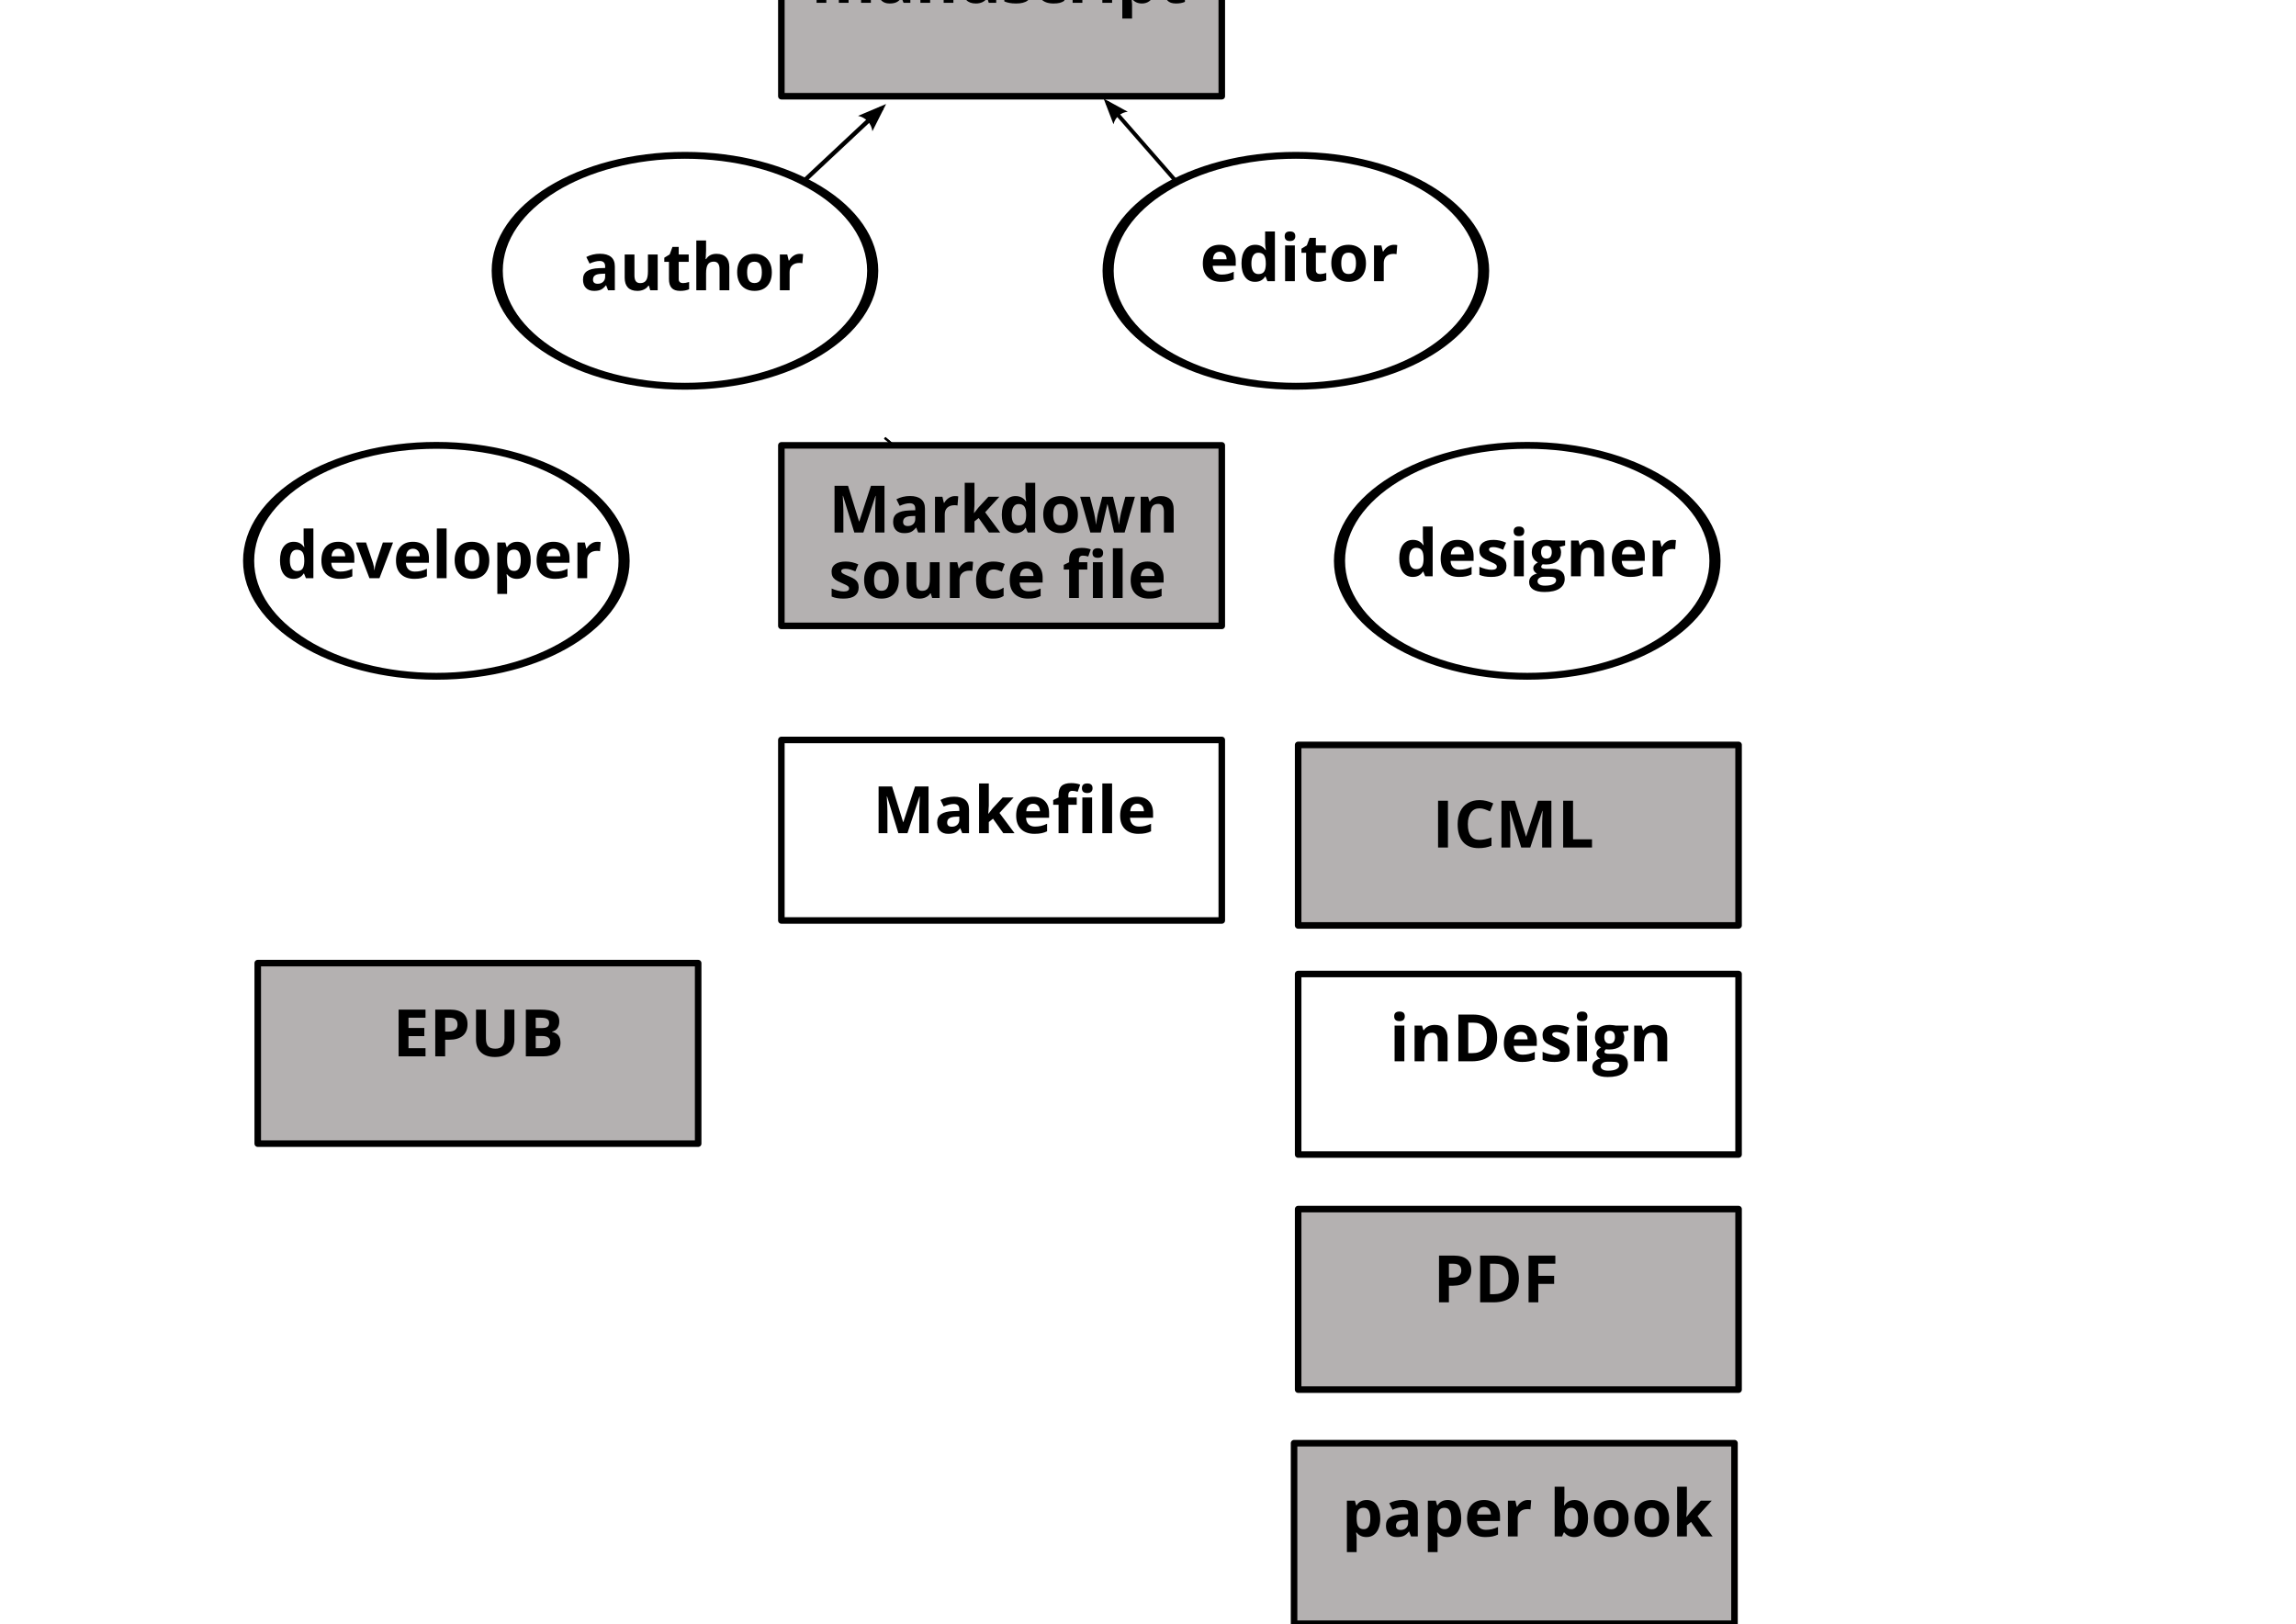
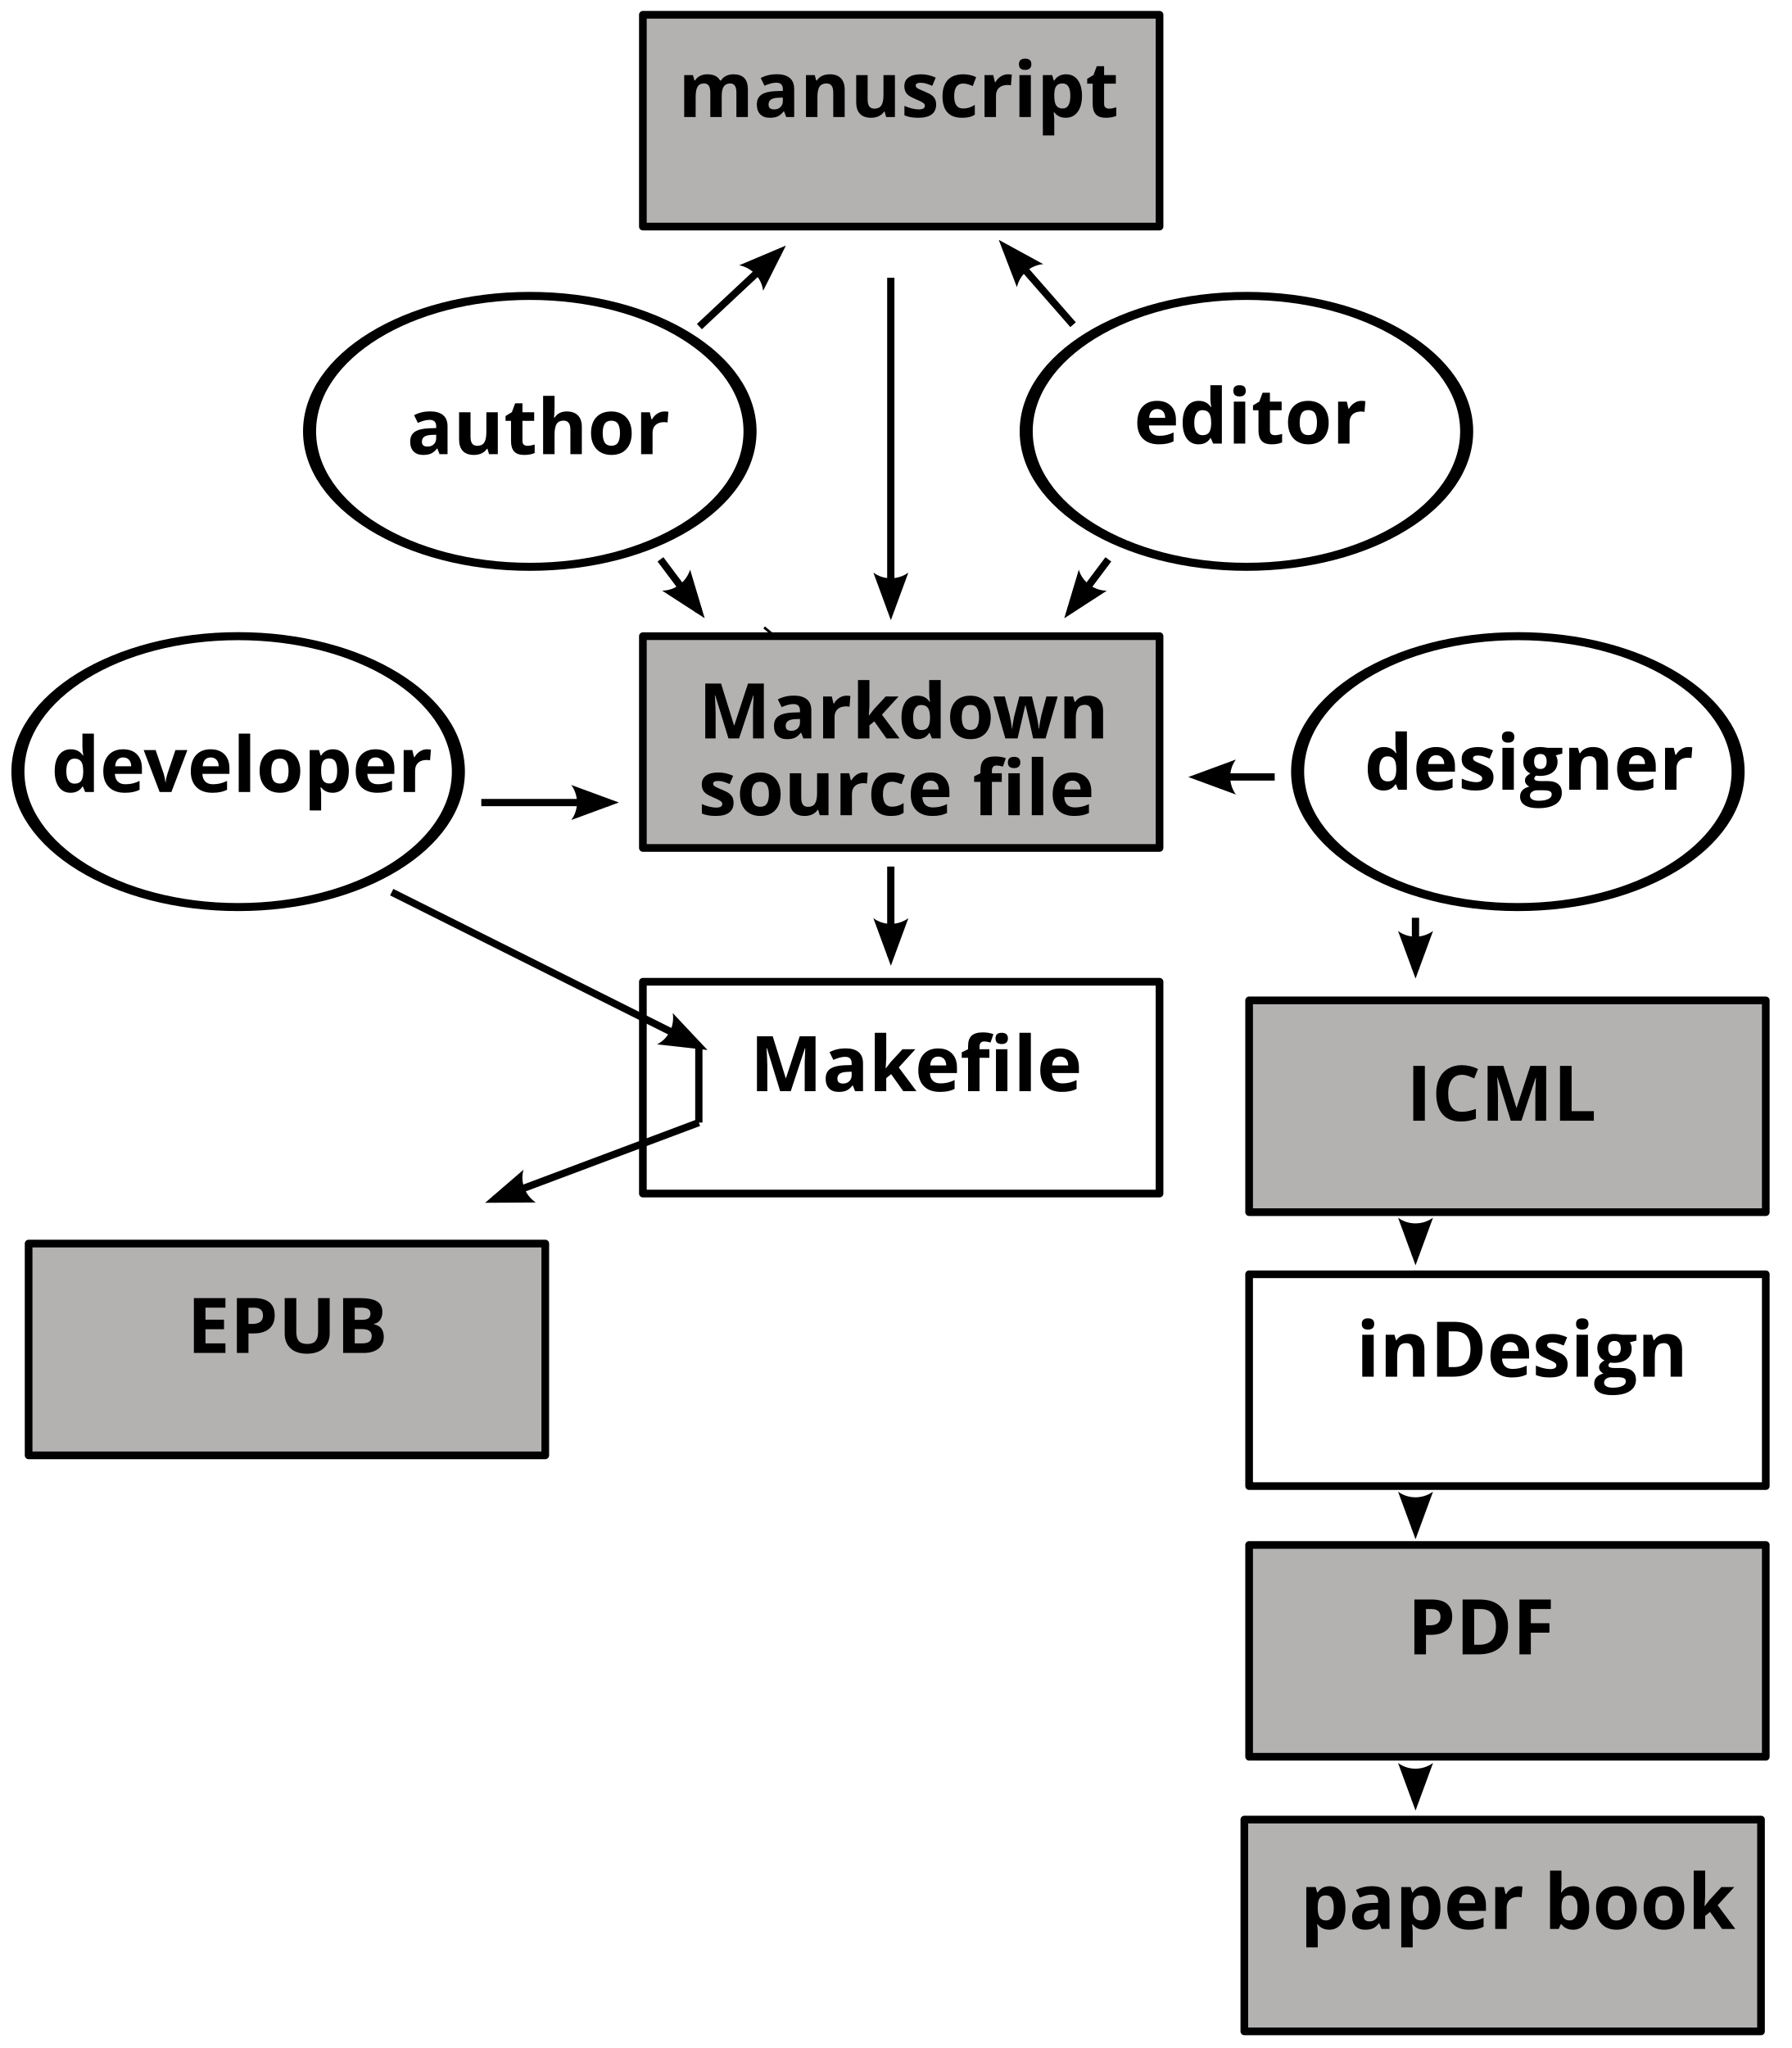
- <svg xmlns="http://www.w3.org/2000/svg" width="1052.362" height="744.094" id="svg2" version="1.1">
+ <svg xmlns="http://www.w3.org/2000/svg" width="700" height="800" id="svg2" version="1.1">
  <defs id="defs4">
-     <marker orient="auto" refY="0.0" refX="0.0" id="Arrow2Mend" style="overflow:visible;">
-       <path id="path3978" style="fill-rule:evenodd;stroke-width:0.625;stroke-linejoin:round;" d="M 8.719,4.034 L -2.207,0.016 L 8.719,-4.002 C 6.973,-1.63 6.983,1.616 8.719,4.034 z " transform="scale(0.6) rotate(180) translate(0,0)" />
+     <marker orient="auto" refY="0" refX="0" id="Arrow2Mend" style="overflow:visible">
+       <path id="path3978" style="fill-rule:evenodd;stroke-width:0.625;stroke-linejoin:round" d="M 8.719,4.034 -2.207,0.016 8.719,-4.002 c -1.745,2.372 -1.735,5.617 -6e-7,8.035 z" transform="scale(-0.6,-0.6)" />
    </marker>
-     <marker orient="auto" refY="0.0" refX="0.0" id="Arrow1Send" style="overflow:visible;">
-       <path id="path3966" d="M 0.0,0.0 L 5.0,-5.0 L -12.5,0.0 L 5.0,5.0 L 0.0,0.0 z " style="fill-rule:evenodd;stroke:#000000;stroke-width:1.0pt;" transform="scale(0.2) rotate(180) translate(6,0)" />
+     <marker orient="auto" refY="0" refX="0" id="Arrow1Send" style="overflow:visible">
+       <path id="path3966" d="M 0,0 5,-5 -12.5,0 5,5 0,0 z" style="fill-rule:evenodd;stroke:#000000;stroke-width:1pt" transform="matrix(-0.2,0,0,-0.2,-1.2,0)" />
    </marker>
-     <marker orient="auto" refY="0.0" refX="0.0" id="Arrow1Mend" style="overflow:visible;">
-       <path id="path3960" d="M 0.0,0.0 L 5.0,-5.0 L -12.5,0.0 L 5.0,5.0 L 0.0,0.0 z " style="fill-rule:evenodd;stroke:#000000;stroke-width:1.0pt;" transform="scale(0.4) rotate(180) translate(10,0)" />
+     <marker orient="auto" refY="0" refX="0" id="Arrow1Mend" style="overflow:visible">
+       <path id="path3960" d="M 0,0 5,-5 -12.5,0 5,5 0,0 z" style="fill-rule:evenodd;stroke:#000000;stroke-width:1pt" transform="matrix(-0.4,0,0,-0.4,-4,0)" />
    </marker>
  </defs>
-   <g id="layer1" transform="translate(0,-308.2677)">
-     <g id="g3971" transform="translate(-586.0478,-191.0877)">
-       <text xml:space="preserve" style="font-size:30px;font-style:normal;font-variant:normal;font-weight:normal;font-stretch:normal;line-height:125%;letter-spacing:0px;word-spacing:0px;fill:#000000;fill-opacity:1;stroke:none;font-family:Archivo Black;-inkscape-font-specification:Archivo Black" x="852" y="632.362" id="text3800">
-         <tspan x="852" y="632.362" id="tspan3802" style="font-style:normal;font-variant:normal;font-weight:bold;font-stretch:normal;line-height:100%;letter-spacing:0px;word-spacing:-3px;font-family:Open Sans;-inkscape-font-specification:Open Sans Bold">author</tspan>
-       </text>
-       <path transform="matrix(0.9904999,0,0,0.609076,233.6297,464.3339)" d="m 759.635,261.242 c 0,47.979 -38.894,86.873 -86.873,86.873 -47.979,0 -86.873,-38.894 -86.873,-86.873 0,-47.979 38.894,-86.873 86.873,-86.873 47.979,0 86.873,38.894 86.873,86.873 z" id="path3812" style="fill:none;stroke:#000000;stroke-width:5.15;stroke-miterlimit:4;stroke-opacity:1;stroke-dasharray:none" />
-     </g>
-     <g id="g4226">
-       <rect y="512.362" x="358.133" height="82.73" width="201.867" id="rect3774" style="fill:#b4b1b1;fill-opacity:1;stroke:#000000;stroke-width:3;stroke-linecap:round;stroke-linejoin:round;stroke-miterlimit:4;stroke-opacity:1;stroke-dasharray:none;stroke-dashoffset:0" />
-       <text id="text2985" y="552.301" x="379.803" style="font-size:30px;font-style:normal;font-variant:normal;font-weight:normal;font-stretch:normal;line-height:125%;letter-spacing:0px;word-spacing:0px;fill:#000000;fill-opacity:1;stroke:none;font-family:Archivo Black;-inkscape-font-specification:Archivo Black" xml:space="preserve">
-         <tspan style="font-style:normal;font-variant:normal;font-weight:bold;font-stretch:normal;line-height:100%;letter-spacing:0px;word-spacing:-3px;font-family:Open Sans;-inkscape-font-specification:Open Sans Bold" y="552.301" x="379.803" id="tspan2987">Markdown</tspan>
-         <tspan style="font-style:normal;font-variant:normal;font-weight:bold;font-stretch:normal;line-height:100%;letter-spacing:0px;word-spacing:-3px;font-family:Open Sans;-inkscape-font-specification:Open Sans Bold" id="tspan2989" y="582.301" x="379.803">source file</tspan>
-       </text>
-     </g>
-     <g id="g8296" transform="translate(275.3875,12.72078)">
-       <text xml:space="preserve" style="font-size:30px;font-style:normal;font-variant:normal;font-weight:normal;font-stretch:normal;line-height:125%;letter-spacing:0px;word-spacing:0px;fill:#000000;fill-opacity:1;stroke:none;font-family:Archivo Black;-inkscape-font-specification:Archivo Black" x="274.58" y="424.408" id="text3776">
-         <tspan x="274.58" y="424.408" id="tspan3780" style="font-style:normal;font-variant:normal;font-weight:bold;font-stretch:normal;line-height:100%;letter-spacing:0px;word-spacing:-3px;font-family:Open Sans;-inkscape-font-specification:Open Sans Bold">editor</tspan>
-       </text>
-       <path style="fill:none;stroke:#000000;stroke-width:5.15;stroke-miterlimit:4;stroke-opacity:1;stroke-dasharray:none" id="path3791" d="m 759.635,261.242 c 0,47.979 -38.894,86.873 -86.873,86.873 -47.979,0 -86.873,-38.894 -86.873,-86.873 0,-47.979 38.894,-86.873 86.873,-86.873 47.979,0 86.873,38.894 86.873,86.873 z" transform="matrix(0.9904999,0,0,0.609076,-347.8056,260.5254)" />
-     </g>
-     <g id="g3976" transform="translate(-200,-220)">
-       <text id="text3793" y="792.362" x="840" style="font-size:30px;font-style:normal;font-variant:normal;font-weight:normal;font-stretch:normal;line-height:125%;letter-spacing:0px;word-spacing:0px;fill:#000000;fill-opacity:1;stroke:none;font-family:Archivo Black;-inkscape-font-specification:Archivo Black" xml:space="preserve">
-         <tspan style="font-style:normal;font-variant:normal;font-weight:bold;font-stretch:normal;line-height:100%;letter-spacing:0px;word-spacing:-3px;font-family:Open Sans;-inkscape-font-specification:Open Sans Bold" id="tspan3795" y="792.362" x="840">designer</tspan>
-       </text>
-       <path style="fill:none;stroke:#000000;stroke-width:5.15;stroke-miterlimit:4;stroke-opacity:1;stroke-dasharray:none" id="path3814" d="m 759.635,261.242 c 0,47.979 -38.894,86.873 -86.873,86.873 -47.979,0 -86.873,-38.894 -86.873,-86.873 0,-47.979 38.894,-86.873 86.873,-86.873 47.979,0 86.873,38.894 86.873,86.873 z" transform="matrix(0.9904999,0,0,0.609076,233.6297,626.1585)" />
-     </g>
-     <g id="g3961" transform="translate(-697.0155,182.8766)">
-       <text id="text3804" y="390.362" x="824" style="font-size:30px;font-style:normal;font-variant:normal;font-weight:normal;font-stretch:normal;line-height:125%;letter-spacing:0px;word-spacing:0px;fill:#000000;fill-opacity:1;stroke:none;font-family:Archivo Black;-inkscape-font-specification:Archivo Black" xml:space="preserve">
-         <tspan style="font-style:normal;font-variant:normal;font-weight:bold;font-stretch:normal;line-height:100%;letter-spacing:0px;word-spacing:-3px;font-family:Open Sans;-inkscape-font-specification:Open Sans Bold" id="tspan3806" y="390.362" x="824">developer</tspan>
-       </text>
-       <path transform="matrix(0.9904999,0,0,0.609076,230.6452,223.2819)" d="m 759.635,261.242 a 86.873,86.873 0 1 1 -173.746,0 86.873,86.873 0 1 1 173.746,0 z" id="path3819" style="fill:none;stroke:#000000;stroke-width:5.15;stroke-miterlimit:4;stroke-opacity:1;stroke-dasharray:none" />
-     </g>
+   <g id="layer1" transform="translate(-106.9522,-263.8622)">
    <text xml:space="preserve" style="font-size:30px;font-style:normal;font-variant:normal;font-weight:normal;font-stretch:normal;line-height:125%;letter-spacing:0px;word-spacing:0px;fill:#000000;fill-opacity:1;stroke:none;font-family:Archivo Black;-inkscape-font-specification:Archivo Black" x="337.391" y="582.47" id="text3912" transform="translate(0,308.2677)">
      <tspan id="tspan3914" x="337.391" y="582.47" />
    </text>
-     <g id="g4093" transform="translate(340,97.72974)">
-       <text xml:space="preserve" style="font-size:30px;font-style:normal;font-variant:normal;font-weight:normal;font-stretch:normal;line-height:125%;letter-spacing:0px;word-spacing:0px;fill:#000000;fill-opacity:1;stroke:none;font-family:Archivo Black;-inkscape-font-specification:Archivo Black" x="60" y="592.362" id="text3908">
-         <tspan x="60" y="592.362" id="tspan3910" style="font-style:normal;font-variant:normal;font-weight:bold;font-stretch:normal;line-height:100%;letter-spacing:0px;word-spacing:-3px;font-family:Open Sans;-inkscape-font-specification:Open Sans Bold">Makefile</tspan>
-       </text>
-       <rect style="fill:none;stroke:#000000;stroke-width:3;stroke-linecap:butt;stroke-linejoin:round;stroke-miterlimit:4;stroke-opacity:1;stroke-dasharray:none;stroke-dashoffset:0" id="rect3943" width="201.867" height="82.73" x="18.133" y="549.632" />
-     </g>
-     <g id="g4238" transform="translate(-15,-112.7297)">
-       <rect y="762.362" x="610" height="82.73" width="201.867" id="rect3947" style="fill:#b4b1b1;fill-opacity:1;stroke:#000000;stroke-width:3;stroke-linecap:butt;stroke-linejoin:round;stroke-miterlimit:4;stroke-opacity:1;stroke-dasharray:none;stroke-dashoffset:0" />
-       <text id="text3900" y="809.378" x="671.429" style="font-size:30px;font-style:normal;font-variant:normal;font-weight:normal;font-stretch:normal;line-height:125%;letter-spacing:0px;word-spacing:0px;fill:#000000;fill-opacity:1;stroke:none;font-family:Archivo Black;-inkscape-font-specification:Archivo Black" xml:space="preserve">
-         <tspan style="font-style:normal;font-variant:normal;font-weight:bold;font-stretch:normal;line-height:100%;letter-spacing:0px;word-spacing:-3px;font-family:Open Sans;-inkscape-font-specification:Open Sans Bold" id="tspan3902" y="809.378" x="671.429">ICML</tspan>
-       </text>
-     </g>
-     <g id="g4232" transform="translate(10,-12)">
-       <g id="g4208">
-         <rect style="fill:#b4b1b1;fill-opacity:1;stroke:#000000;stroke-width:3;stroke-linecap:butt;stroke-linejoin:round;stroke-miterlimit:4;stroke-opacity:1;stroke-dasharray:none;stroke-dashoffset:0" id="rect3951" width="201.867" height="82.73" x="108.133" y="761.632" />
-         <text id="text3890" y="804.362" x="170" style="font-size:30px;font-style:normal;font-variant:normal;font-weight:normal;font-stretch:normal;line-height:125%;letter-spacing:0px;word-spacing:0px;fill:#000000;fill-opacity:1;stroke:none;font-family:Archivo Black;-inkscape-font-specification:Archivo Black" xml:space="preserve">
-           <tspan style="font-style:normal;font-variant:normal;font-weight:bold;font-stretch:normal;line-height:100%;letter-spacing:0px;word-spacing:-3px;font-family:Open Sans;-inkscape-font-specification:Open Sans Bold" id="tspan3894" y="804.362" x="170">EPUB</tspan>
-         </text>
-       </g>
-     </g>
-     <g id="g3159" transform="translate(-105.1328,8.729736)">
-       <rect style="fill:#b4b1b1;fill-opacity:1;stroke:#000000;stroke-width:3;stroke-linecap:butt;stroke-linejoin:round;stroke-miterlimit:4;stroke-opacity:1;stroke-dasharray:none;stroke-dashoffset:0" id="rect3953" width="201.867" height="82.73" x="700.133" y="853.632" />
-       <text xml:space="preserve" style="font-size:30px;font-style:normal;font-variant:normal;font-weight:normal;font-stretch:normal;line-height:125%;letter-spacing:0px;word-spacing:0px;fill:#000000;fill-opacity:1;stroke:none;font-family:Archivo Black;-inkscape-font-specification:Archivo Black" x="762" y="896.362" id="text3916">
-         <tspan x="762" y="896.362" id="tspan3918" style="font-style:normal;font-variant:normal;font-weight:bold;font-stretch:normal;line-height:100%;letter-spacing:0px;word-spacing:-3px;font-family:Open Sans;-inkscape-font-specification:Open Sans Bold">PDF</tspan>
-       </text>
-     </g>
-     <g id="g3164" transform="translate(-175.274,14.53137)">
-       <rect y="955.101" x="768.407" height="82.73" width="201.867" id="rect3955" style="fill:#b4b1b1;fill-opacity:1;stroke:#000000;stroke-width:3;stroke-linecap:butt;stroke-linejoin:round;stroke-miterlimit:4;stroke-opacity:1;stroke-dasharray:none;stroke-dashoffset:0" />
-       <text xml:space="preserve" style="font-size:30px;font-style:normal;font-variant:normal;font-weight:normal;font-stretch:normal;line-height:125%;letter-spacing:0px;word-spacing:0px;fill:#000000;fill-opacity:1;stroke:none;font-family:Archivo Black;-inkscape-font-specification:Archivo Black" x="790.274" y="997.831" id="text3916-7">
-         <tspan x="790.274" y="997.831" id="tspan3918-6" style="font-style:normal;font-variant:normal;font-weight:bold;font-stretch:normal;line-height:100%;letter-spacing:0px;word-spacing:-3px;font-family:Open Sans;-inkscape-font-specification:Open Sans Bold">paper book</tspan>
-       </text>
-     </g>
-     <g id="g4087" transform="translate(576.8672,302.2703)">
-       <text xml:space="preserve" style="font-size:30px;font-style:normal;font-variant:normal;font-weight:normal;font-stretch:normal;line-height:125%;letter-spacing:0px;word-spacing:0px;fill:#000000;fill-opacity:1;stroke:none;font-family:Archivo Black;-inkscape-font-specification:Archivo Black" x="60" y="492.362" id="text3904">
-         <tspan x="60" y="492.362" id="tspan3906" style="font-style:normal;font-variant:normal;font-weight:bold;font-stretch:normal;line-height:100%;letter-spacing:0px;word-spacing:-3px;font-family:Open Sans;-inkscape-font-specification:Open Sans Bold">inDesign</tspan>
-         <tspan id="tspan3959" x="60" y="522.362" style="font-style:normal;font-variant:normal;font-weight:bold;font-stretch:normal;line-height:100%;letter-spacing:0px;word-spacing:-3px;font-family:Open Sans;-inkscape-font-specification:Open Sans Bold" />
-       </text>
-       <rect y="452.362" x="18.133" height="82.73" width="201.867" id="rect3957" style="fill:none;stroke:#000000;stroke-width:3;stroke-linecap:butt;stroke-linejoin:round;stroke-miterlimit:4;stroke-opacity:1;stroke-dasharray:none;stroke-dashoffset:0" />
-     </g>
-     <g id="g4243" transform="translate(398.1328,-40)">
-       <rect style="fill:#b4b1b1;fill-opacity:1;stroke:#000000;stroke-width:3;stroke-linecap:round;stroke-linejoin:round;stroke-miterlimit:4;stroke-opacity:1;stroke-dasharray:none;stroke-dashoffset:0" id="rect4167" width="201.867" height="82.73" x="-40" y="309.632" />
-       <text xml:space="preserve" style="font-size:30px;font-style:normal;font-variant:normal;font-weight:normal;font-stretch:normal;line-height:125%;letter-spacing:0px;word-spacing:0px;fill:#000000;fill-opacity:1;stroke:none;font-family:Archivo Black;-inkscape-font-specification:Archivo Black" x="-26.197" y="349.571" id="text4169">
-         <tspan x="-26.197" y="349.571" id="tspan4173" style="font-style:normal;font-variant:normal;font-weight:bold;font-stretch:normal;line-height:100%;letter-spacing:0px;word-spacing:-3px;font-family:Open Sans;-inkscape-font-specification:Open Sans Bold">manuscript</tspan>
-       </text>
-     </g>
-     <path style="fill:none;stroke:#000000;stroke-width:1px;stroke-linecap:butt;stroke-linejoin:miter;stroke-opacity:1" d="m 405.514,200.672 4.093,3.423" id="path8276" transform="translate(0,308.2677)" />
-     <path style="fill:none;stroke:#000000;stroke-width:1px;stroke-linecap:butt;stroke-linejoin:miter;stroke-opacity:1" d="m 405.514,200.672 4.093,3.423" id="path8301" transform="translate(0,308.2677)" />
    <text xml:space="preserve" style="font-size:30px;font-style:normal;font-variant:normal;font-weight:normal;font-stretch:normal;line-height:125%;letter-spacing:0px;word-spacing:0px;fill:#000000;fill-opacity:1;stroke:none;font-family:Archivo Black;-inkscape-font-specification:Archivo Black" x="-468.163" y="192.155" id="text3138" transform="translate(0,308.2677)">
      <tspan id="tspan3140" x="-468.163" y="192.155" />
    </text>
-     <path style="fill:none;stroke:#000000;stroke-width:2;stroke-linecap:butt;stroke-linejoin:miter;stroke-miterlimit:4;stroke-opacity:1;stroke-dasharray:none;marker-end:url(#Arrow2Mend)" d="m 368.211,391.442 36.008,-33.685" id="path3175" />
-     <path style="fill:none;stroke:#000000;stroke-width:1.806;stroke-linecap:butt;stroke-linejoin:miter;stroke-miterlimit:4;stroke-opacity:1;stroke-dasharray:none;marker-end:url(#Arrow2Mend)" d="M 540.216,392.7 507.433,355.233" id="path3177" />
+     <g id="g5759">
+       <g transform="translate(-586.0478,-191.0877)" id="g3971">
+         <text id="text3800" y="632.362" x="852" style="font-size:30px;font-style:normal;font-variant:normal;font-weight:normal;font-stretch:normal;line-height:125%;letter-spacing:0px;word-spacing:0px;fill:#000000;fill-opacity:1;stroke:none;font-family:Archivo Black;-inkscape-font-specification:Archivo Black" xml:space="preserve">
+           <tspan style="font-style:normal;font-variant:normal;font-weight:bold;font-stretch:normal;line-height:100%;letter-spacing:0px;word-spacing:-3px;font-family:Open Sans;-inkscape-font-specification:Open Sans Bold" id="tspan3802" y="632.362" x="852">author</tspan>
+         </text>
+         <path style="fill:none;stroke:#000000;stroke-width:5.15;stroke-miterlimit:4;stroke-opacity:1;stroke-dasharray:none" id="path3812" d="m 759.635,261.242 c 0,47.979 -38.894,86.873 -86.873,86.873 -47.979,0 -86.873,-38.894 -86.873,-86.873 0,-47.979 38.894,-86.873 86.873,-86.873 47.979,0 86.873,38.894 86.873,86.873 z" transform="matrix(0.9904999,0,0,0.609076,233.6297,464.3339)" />
+       </g>
+       <g id="g4226">
+         <rect style="fill:#b4b1b1;fill-opacity:1;stroke:#000000;stroke-width:3;stroke-linecap:round;stroke-linejoin:round;stroke-miterlimit:4;stroke-opacity:1;stroke-dasharray:none;stroke-dashoffset:0" id="rect3774" width="201.867" height="82.73" x="358.133" y="512.362" />
+         <text xml:space="preserve" style="font-size:30px;font-style:normal;font-variant:normal;font-weight:normal;font-stretch:normal;line-height:125%;letter-spacing:0px;word-spacing:0px;fill:#000000;fill-opacity:1;stroke:none;font-family:Archivo Black;-inkscape-font-specification:Archivo Black" x="379.803" y="552.301" id="text2985">
+           <tspan id="tspan2987" x="379.803" y="552.301" style="font-style:normal;font-variant:normal;font-weight:bold;font-stretch:normal;line-height:100%;letter-spacing:0px;word-spacing:-3px;font-family:Open Sans;-inkscape-font-specification:Open Sans Bold">Markdown</tspan>
+           <tspan x="379.803" y="582.301" id="tspan2989" style="font-style:normal;font-variant:normal;font-weight:bold;font-stretch:normal;line-height:100%;letter-spacing:0px;word-spacing:-3px;font-family:Open Sans;-inkscape-font-specification:Open Sans Bold">source file</tspan>
+         </text>
+       </g>
+       <g transform="translate(275.3875,12.72078)" id="g8296">
+         <text id="text3776" y="424.408" x="274.58" style="font-size:30px;font-style:normal;font-variant:normal;font-weight:normal;font-stretch:normal;line-height:125%;letter-spacing:0px;word-spacing:0px;fill:#000000;fill-opacity:1;stroke:none;font-family:Archivo Black;-inkscape-font-specification:Archivo Black" xml:space="preserve">
+           <tspan style="font-style:normal;font-variant:normal;font-weight:bold;font-stretch:normal;line-height:100%;letter-spacing:0px;word-spacing:-3px;font-family:Open Sans;-inkscape-font-specification:Open Sans Bold" id="tspan3780" y="424.408" x="274.58">editor</tspan>
+         </text>
+         <path transform="matrix(0.9904999,0,0,0.609076,-347.8056,260.5254)" d="m 759.635,261.242 c 0,47.979 -38.894,86.873 -86.873,86.873 -47.979,0 -86.873,-38.894 -86.873,-86.873 0,-47.979 38.894,-86.873 86.873,-86.873 47.979,0 86.873,38.894 86.873,86.873 z" id="path3791" style="fill:none;stroke:#000000;stroke-width:5.15;stroke-miterlimit:4;stroke-opacity:1;stroke-dasharray:none" />
+       </g>
+       <g transform="translate(-200,-220)" id="g3976">
+         <text xml:space="preserve" style="font-size:30px;font-style:normal;font-variant:normal;font-weight:normal;font-stretch:normal;line-height:125%;letter-spacing:0px;word-spacing:0px;fill:#000000;fill-opacity:1;stroke:none;font-family:Archivo Black;-inkscape-font-specification:Archivo Black" x="840" y="792.362" id="text3793">
+           <tspan x="840" y="792.362" id="tspan3795" style="font-style:normal;font-variant:normal;font-weight:bold;font-stretch:normal;line-height:100%;letter-spacing:0px;word-spacing:-3px;font-family:Open Sans;-inkscape-font-specification:Open Sans Bold">designer</tspan>
+         </text>
+         <path transform="matrix(0.9904999,0,0,0.609076,233.6297,626.1585)" d="m 759.635,261.242 c 0,47.979 -38.894,86.873 -86.873,86.873 -47.979,0 -86.873,-38.894 -86.873,-86.873 0,-47.979 38.894,-86.873 86.873,-86.873 47.979,0 86.873,38.894 86.873,86.873 z" id="path3814" style="fill:none;stroke:#000000;stroke-width:5.15;stroke-miterlimit:4;stroke-opacity:1;stroke-dasharray:none" />
+       </g>
+       <g transform="translate(-697.0155,182.8766)" id="g3961">
+         <text xml:space="preserve" style="font-size:30px;font-style:normal;font-variant:normal;font-weight:normal;font-stretch:normal;line-height:125%;letter-spacing:0px;word-spacing:0px;fill:#000000;fill-opacity:1;stroke:none;font-family:Archivo Black;-inkscape-font-specification:Archivo Black" x="824" y="390.362" id="text3804">
+           <tspan x="824" y="390.362" id="tspan3806" style="font-style:normal;font-variant:normal;font-weight:bold;font-stretch:normal;line-height:100%;letter-spacing:0px;word-spacing:-3px;font-family:Open Sans;-inkscape-font-specification:Open Sans Bold">developer</tspan>
+         </text>
+         <path style="fill:none;stroke:#000000;stroke-width:5.15;stroke-miterlimit:4;stroke-opacity:1;stroke-dasharray:none" id="path3819" d="m 759.635,261.242 c 0,47.979 -38.894,86.873 -86.873,86.873 -47.979,0 -86.873,-38.894 -86.873,-86.873 0,-47.979 38.894,-86.873 86.873,-86.873 47.979,0 86.873,38.894 86.873,86.873 z" transform="matrix(0.9904999,0,0,0.609076,230.6452,223.2819)" />
+       </g>
+       <g transform="translate(340,97.72974)" id="g4093">
+         <text id="text3908" y="592.362" x="60" style="font-size:30px;font-style:normal;font-variant:normal;font-weight:normal;font-stretch:normal;line-height:125%;letter-spacing:0px;word-spacing:0px;fill:#000000;fill-opacity:1;stroke:none;font-family:Archivo Black;-inkscape-font-specification:Archivo Black" xml:space="preserve">
+           <tspan style="font-style:normal;font-variant:normal;font-weight:bold;font-stretch:normal;line-height:100%;letter-spacing:0px;word-spacing:-3px;font-family:Open Sans;-inkscape-font-specification:Open Sans Bold" id="tspan3910" y="592.362" x="60">Makefile</tspan>
+         </text>
+         <rect y="549.632" x="18.133" height="82.73" width="201.867" id="rect3943" style="fill:none;stroke:#000000;stroke-width:3;stroke-linecap:butt;stroke-linejoin:round;stroke-miterlimit:4;stroke-opacity:1;stroke-dasharray:none;stroke-dashoffset:0" />
+       </g>
+       <g transform="translate(-15,-107.7297)" id="g4238">
+         <rect style="fill:#b4b1b1;fill-opacity:1;stroke:#000000;stroke-width:3;stroke-linecap:butt;stroke-linejoin:round;stroke-miterlimit:4;stroke-opacity:1;stroke-dasharray:none;stroke-dashoffset:0" id="rect3947" width="201.867" height="82.73" x="610" y="762.362" />
+         <text xml:space="preserve" style="font-size:30px;font-style:normal;font-variant:normal;font-weight:normal;font-stretch:normal;line-height:125%;letter-spacing:0px;word-spacing:0px;fill:#000000;fill-opacity:1;stroke:none;font-family:Archivo Black;-inkscape-font-specification:Archivo Black" x="671.429" y="809.378" id="text3900">
+           <tspan x="671.429" y="809.378" id="tspan3902" style="font-style:normal;font-variant:normal;font-weight:bold;font-stretch:normal;line-height:100%;letter-spacing:0px;word-spacing:-3px;font-family:Open Sans;-inkscape-font-specification:Open Sans Bold">ICML</tspan>
+         </text>
+       </g>
+       <g transform="translate(10,-12)" id="g4232">
+         <g id="g4208">
+           <rect y="761.632" x="108.133" height="82.73" width="201.867" id="rect3951" style="fill:#b4b1b1;fill-opacity:1;stroke:#000000;stroke-width:3;stroke-linecap:butt;stroke-linejoin:round;stroke-miterlimit:4;stroke-opacity:1;stroke-dasharray:none;stroke-dashoffset:0" />
+           <text xml:space="preserve" style="font-size:30px;font-style:normal;font-variant:normal;font-weight:normal;font-stretch:normal;line-height:125%;letter-spacing:0px;word-spacing:0px;fill:#000000;fill-opacity:1;stroke:none;font-family:Archivo Black;-inkscape-font-specification:Archivo Black" x="170" y="804.362" id="text3890">
+             <tspan x="170" y="804.362" id="tspan3894" style="font-style:normal;font-variant:normal;font-weight:bold;font-stretch:normal;line-height:100%;letter-spacing:0px;word-spacing:-3px;font-family:Open Sans;-inkscape-font-specification:Open Sans Bold">EPUB</tspan>
+           </text>
+         </g>
+       </g>
+       <g transform="translate(-105.1328,13.72974)" id="g3159">
+         <rect y="853.632" x="700.133" height="82.73" width="201.867" id="rect3953" style="fill:#b4b1b1;fill-opacity:1;stroke:#000000;stroke-width:3;stroke-linecap:butt;stroke-linejoin:round;stroke-miterlimit:4;stroke-opacity:1;stroke-dasharray:none;stroke-dashoffset:0" />
+         <text id="text3916" y="896.362" x="762" style="font-size:30px;font-style:normal;font-variant:normal;font-weight:normal;font-stretch:normal;line-height:125%;letter-spacing:0px;word-spacing:0px;fill:#000000;fill-opacity:1;stroke:none;font-family:Archivo Black;-inkscape-font-specification:Archivo Black" xml:space="preserve">
+           <tspan style="font-style:normal;font-variant:normal;font-weight:bold;font-stretch:normal;line-height:100%;letter-spacing:0px;word-spacing:-3px;font-family:Open Sans;-inkscape-font-specification:Open Sans Bold" id="tspan3918" y="896.362" x="762">PDF</tspan>
+         </text>
+       </g>
+       <g transform="translate(-175.274,19.53137)" id="g3164">
+         <rect style="fill:#b4b1b1;fill-opacity:1;stroke:#000000;stroke-width:3;stroke-linecap:butt;stroke-linejoin:round;stroke-miterlimit:4;stroke-opacity:1;stroke-dasharray:none;stroke-dashoffset:0" id="rect3955" width="201.867" height="82.73" x="768.407" y="955.101" />
+         <text id="text3916-7" y="997.831" x="790.274" style="font-size:30px;font-style:normal;font-variant:normal;font-weight:normal;font-stretch:normal;line-height:125%;letter-spacing:0px;word-spacing:0px;fill:#000000;fill-opacity:1;stroke:none;font-family:Archivo Black;-inkscape-font-specification:Archivo Black" xml:space="preserve">
+           <tspan style="font-style:normal;font-variant:normal;font-weight:bold;font-stretch:normal;line-height:100%;letter-spacing:0px;word-spacing:-3px;font-family:Open Sans;-inkscape-font-specification:Open Sans Bold" id="tspan3918-6" y="997.831" x="790.274">paper book</tspan>
+         </text>
+       </g>
+       <g transform="translate(576.8672,309.2703)" id="g4087">
+         <text id="text3904" y="492.362" x="60" style="font-size:30px;font-style:normal;font-variant:normal;font-weight:normal;font-stretch:normal;line-height:125%;letter-spacing:0px;word-spacing:0px;fill:#000000;fill-opacity:1;stroke:none;font-family:Archivo Black;-inkscape-font-specification:Archivo Black" xml:space="preserve">
+           <tspan style="font-style:normal;font-variant:normal;font-weight:bold;font-stretch:normal;line-height:100%;letter-spacing:0px;word-spacing:-3px;font-family:Open Sans;-inkscape-font-specification:Open Sans Bold" id="tspan3906" y="492.362" x="60">inDesign</tspan>
+           <tspan style="font-style:normal;font-variant:normal;font-weight:bold;font-stretch:normal;line-height:100%;letter-spacing:0px;word-spacing:-3px;font-family:Open Sans;-inkscape-font-specification:Open Sans Bold" y="522.362" x="60" id="tspan3959" />
+         </text>
+         <rect style="fill:none;stroke:#000000;stroke-width:3;stroke-linecap:butt;stroke-linejoin:round;stroke-miterlimit:4;stroke-opacity:1;stroke-dasharray:none;stroke-dashoffset:0" id="rect3957" width="201.867" height="82.73" x="18.133" y="452.362" />
+       </g>
+       <g transform="translate(398.1328,-40)" id="g4243">
+         <rect y="309.632" x="-40" height="82.73" width="201.867" id="rect4167" style="fill:#b4b1b1;fill-opacity:1;stroke:#000000;stroke-width:3;stroke-linecap:round;stroke-linejoin:round;stroke-miterlimit:4;stroke-opacity:1;stroke-dasharray:none;stroke-dashoffset:0" />
+         <text id="text4169" y="349.571" x="-26.197" style="font-size:30px;font-style:normal;font-variant:normal;font-weight:normal;font-stretch:normal;line-height:125%;letter-spacing:0px;word-spacing:0px;fill:#000000;fill-opacity:1;stroke:none;font-family:Archivo Black;-inkscape-font-specification:Archivo Black" xml:space="preserve">
+           <tspan style="font-style:normal;font-variant:normal;font-weight:bold;font-stretch:normal;line-height:100%;letter-spacing:0px;word-spacing:-3px;font-family:Open Sans;-inkscape-font-specification:Open Sans Bold" id="tspan4173" y="349.571" x="-26.197">manuscript</tspan>
+         </text>
+       </g>
+       <path transform="translate(0,308.2677)" id="path8276" d="m 405.514,200.672 4.093,3.423" style="fill:none;stroke:#000000;stroke-width:1px;stroke-linecap:butt;stroke-linejoin:miter;stroke-opacity:1" />
+       <path id="path3175" d="m 380.211,391.442 31.085,-29.079" style="fill:none;stroke:#000000;stroke-width:2.835;stroke-linecap:butt;stroke-linejoin:miter;stroke-miterlimit:4;stroke-opacity:1;stroke-dasharray:none;marker-end:url(#Arrow2Mend)" />
+       <path id="path3177" d="m 526.216,390.7 -26.546,-30.338" style="fill:none;stroke:#000000;stroke-width:2.835;stroke-linecap:butt;stroke-linejoin:miter;stroke-miterlimit:4;stroke-opacity:1;stroke-dasharray:none;marker-end:url(#Arrow2Mend)" />
+       <path transform="translate(0,308.2677)" id="path3065" d="m 455,64.094 0,130" style="fill:none;stroke:#000000;stroke-width:2.835;stroke-linecap:butt;stroke-linejoin:miter;stroke-miterlimit:4;stroke-opacity:1;stroke-dasharray:none;marker-end:url(#Arrow2Mend)" />
+       <path transform="translate(0,308.2677)" id="path3067" d="m 365,174.094 15,20" style="fill:none;stroke:#000000;stroke-width:2.835;stroke-linecap:butt;stroke-linejoin:miter;stroke-miterlimit:4;stroke-opacity:1;stroke-dasharray:none;marker-end:url(#Arrow2Mend)" />
+       <path transform="translate(0,308.2677)" id="path3069" d="m 295,269.094 50,0" style="fill:none;stroke:#000000;stroke-width:2.835;stroke-linecap:butt;stroke-linejoin:miter;stroke-miterlimit:4;stroke-opacity:1;stroke-dasharray:none;marker-end:url(#Arrow2Mend)" />
+       <path transform="translate(0,308.2677)" id="path3071" d="m 540,174.094 -15,20" style="fill:none;stroke:#000000;stroke-width:2.835;stroke-linecap:butt;stroke-linejoin:miter;stroke-miterlimit:4;stroke-opacity:1;stroke-dasharray:none;marker-end:url(#Arrow2Mend)" />
+       <path transform="translate(0,308.2677)" id="path3073" d="m 605,259.094 -30,0" style="fill:none;stroke:#000000;stroke-width:2.835;stroke-linecap:butt;stroke-linejoin:miter;stroke-miterlimit:4;stroke-opacity:1;stroke-dasharray:none;marker-end:url(#Arrow2Mend)" />
+       <path transform="translate(0,308.2677)" id="path3075" d="m 455,294.094 0,35" style="fill:none;stroke:#000000;stroke-width:2.835;stroke-linecap:butt;stroke-linejoin:miter;stroke-miterlimit:4;stroke-opacity:1;stroke-dasharray:none;marker-end:url(#Arrow2Mend)" />
+       <path transform="translate(0,308.2677)" id="path3090" d="m 660,314.094 0,20" style="fill:none;stroke:#000000;stroke-width:2.835;stroke-linecap:butt;stroke-linejoin:miter;stroke-miterlimit:4;stroke-opacity:1;stroke-dasharray:none;marker-end:url(#Arrow2Mend)" />
+       <path id="path3096" d="m 660,744.362 0,10" style="fill:none;stroke:#000000;stroke-width:2.835;stroke-linecap:butt;stroke-linejoin:miter;stroke-miterlimit:4;stroke-opacity:1;stroke-dasharray:none;marker-end:url(#Arrow2Mend)" />
+       <path id="path3098" d="m 660,851.362 0,10" style="fill:none;stroke:#000000;stroke-width:2.835;stroke-linecap:butt;stroke-linejoin:miter;stroke-miterlimit:4;stroke-opacity:1;stroke-dasharray:none;marker-end:url(#Arrow2Mend)" />
+       <path id="path3100" d="m 660,957.362 0,10" style="fill:none;stroke:#000000;stroke-width:2.835;stroke-linecap:butt;stroke-linejoin:miter;stroke-miterlimit:4;stroke-opacity:1;stroke-dasharray:none;marker-end:url(#Arrow2Mend)" />
+       <path transform="translate(0,308.2677)" id="path3102" d="m 260,304.094 120,60" style="fill:none;stroke:#000000;stroke-width:2.835;stroke-linecap:butt;stroke-linejoin:miter;stroke-miterlimit:4;stroke-opacity:1;stroke-dasharray:none;marker-end:url(#Arrow2Mend)" />
+       <path transform="translate(0,308.2677)" id="path3104" d="m 380,364.094 0,30" style="fill:none;stroke:#000000;stroke-width:2.835;stroke-linecap:butt;stroke-linejoin:miter;stroke-miterlimit:4;stroke-opacity:1;stroke-dasharray:none" />
+       <path transform="translate(0,308.2677)" id="path3106" d="m 380,394.094 -80,30" style="fill:none;stroke:#000000;stroke-width:2.835;stroke-linecap:butt;stroke-linejoin:miter;stroke-miterlimit:4;stroke-opacity:1;stroke-dasharray:none;marker-end:url(#Arrow2Mend)" />
+     </g>
  </g>
</svg>
